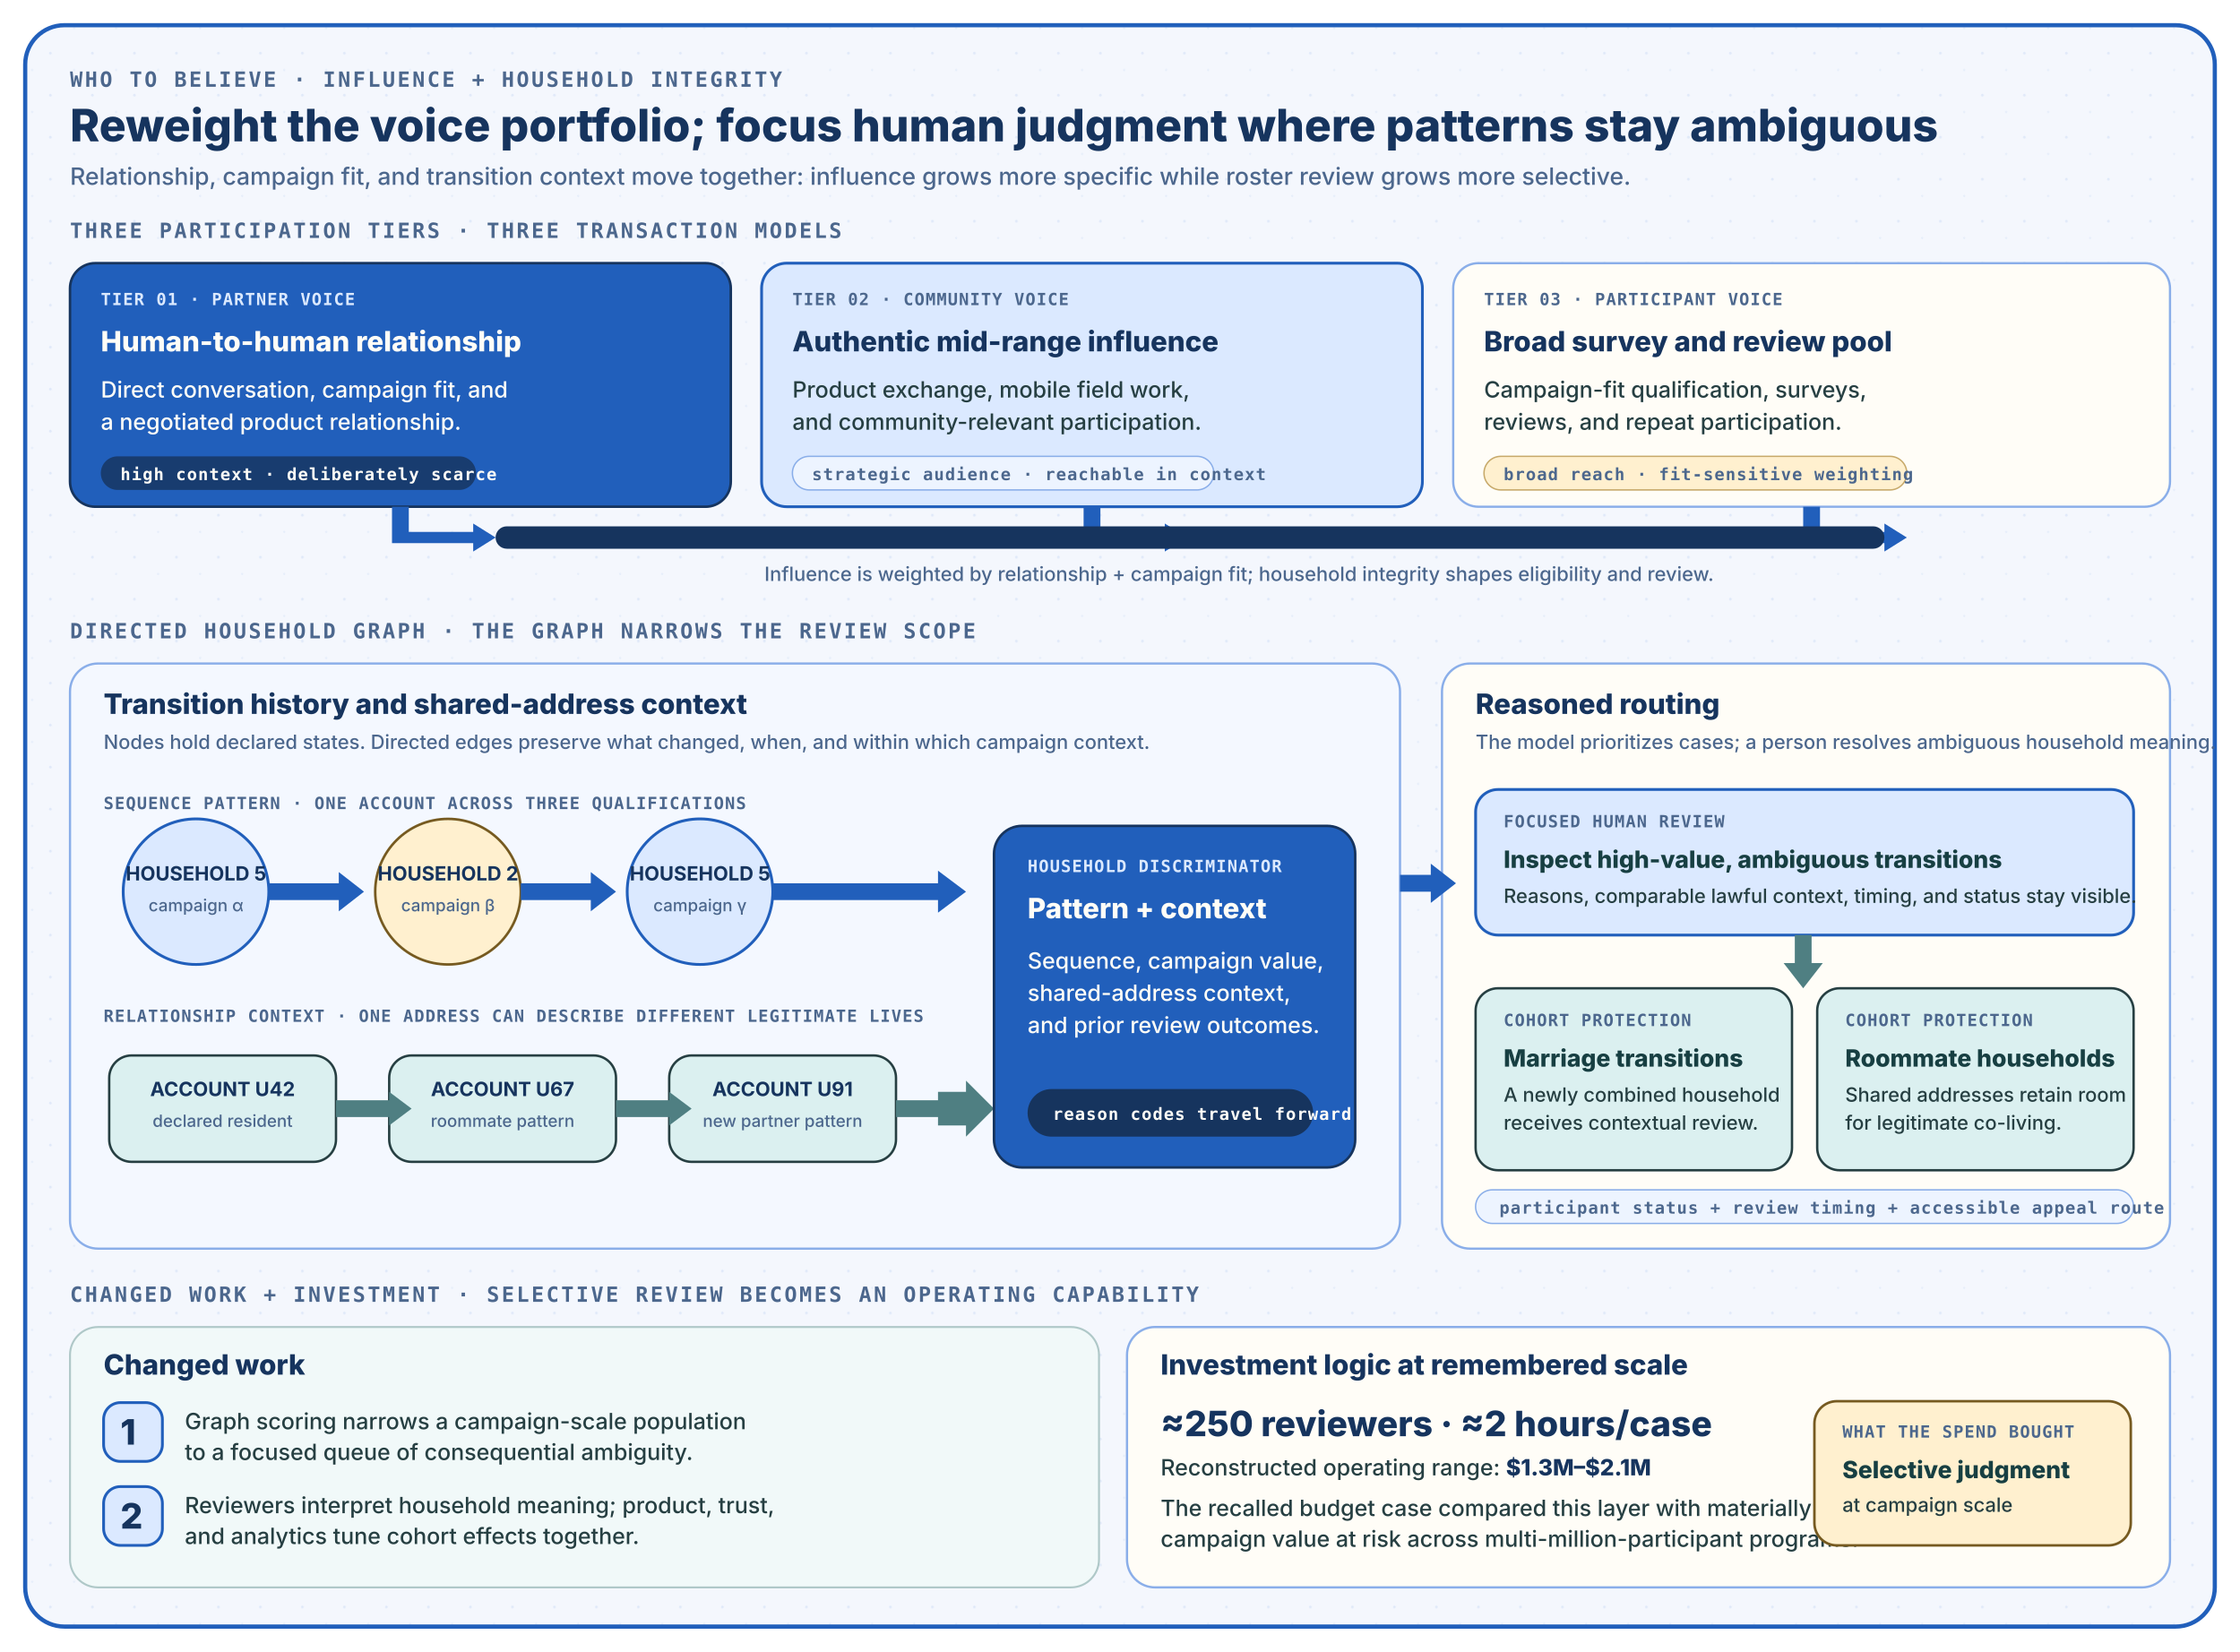
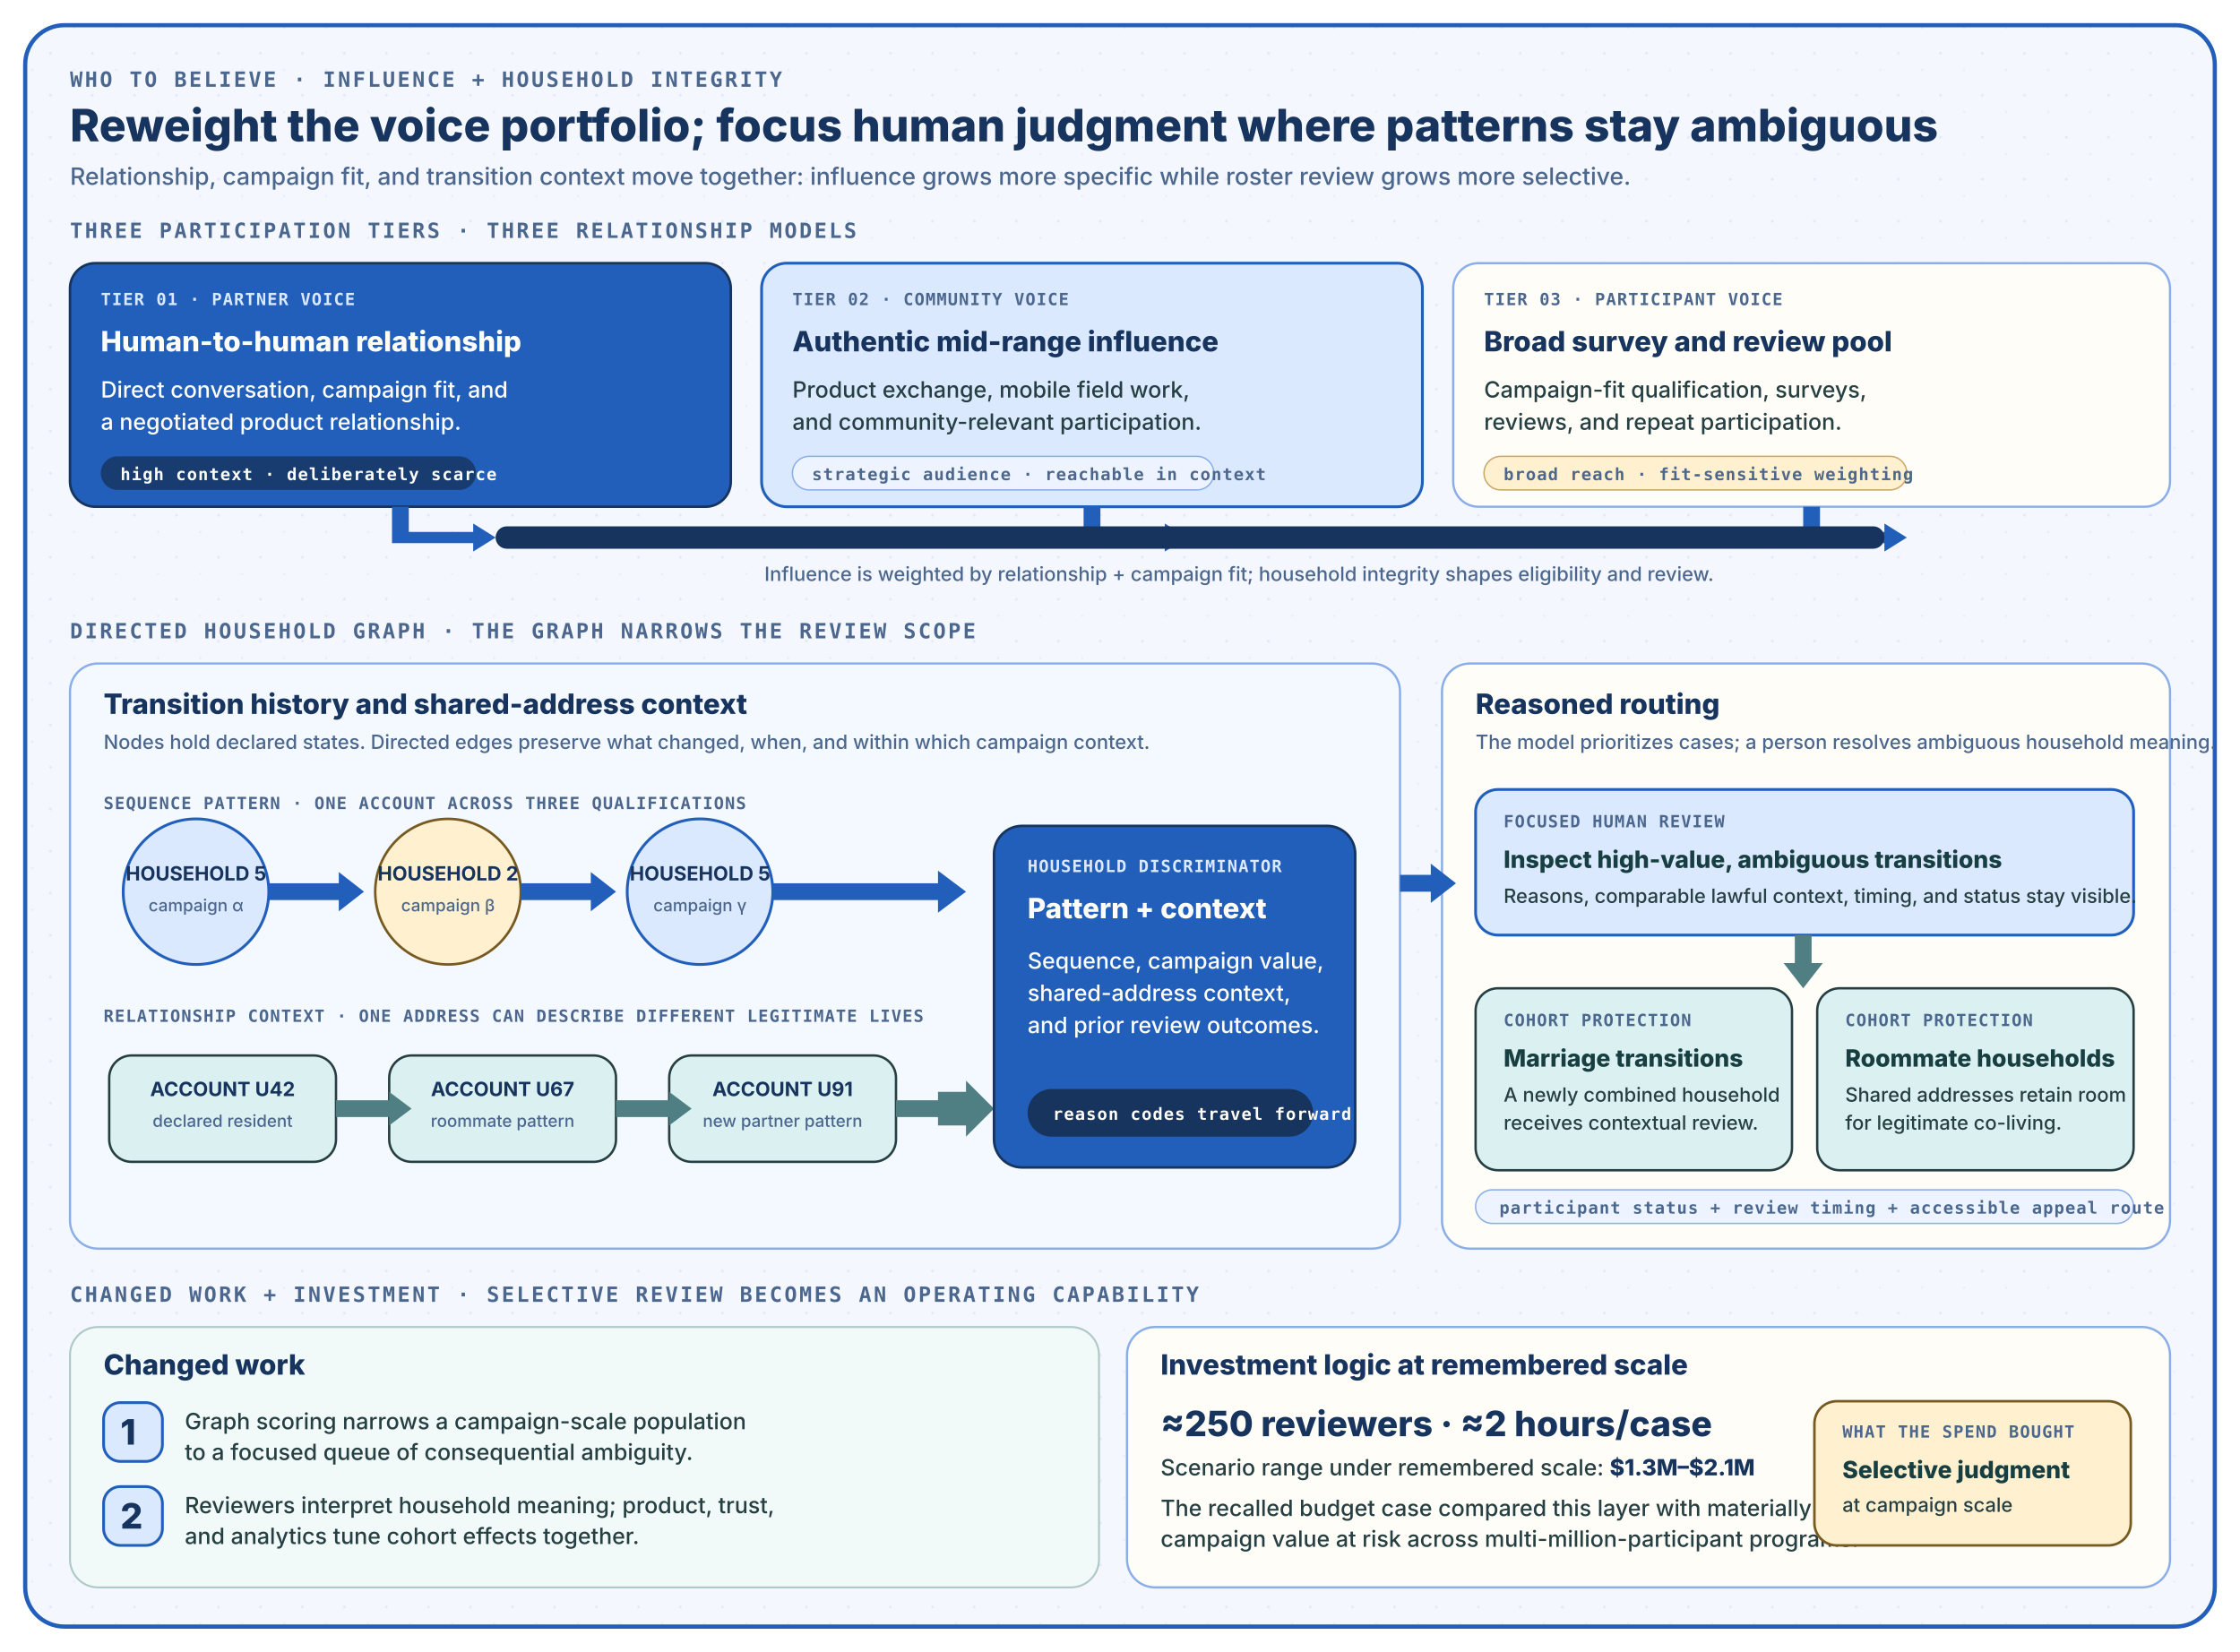
<svg xmlns="http://www.w3.org/2000/svg" viewBox="0 0 1600 1180" role="img" aria-labelledby="influence-title influence-desc">
  <defs>
    <clipPath id="influence-frame-clip">
      <rect x="18" y="18" width="1564" height="1144" rx="28" />
    </clipPath>
    <pattern id="influence-speckle" width="30" height="30" patternUnits="userSpaceOnUse">
      <circle cx="6" cy="8" r="1" fill="#8aaee9" opacity=".18" />
      <circle cx="23" cy="20" r=".8" fill="#8aaee9" opacity=".13" />
    </pattern>
    <style>
      .frame{fill:none;stroke:#215fbb;stroke-width:3}.field{fill:#f4f7fd}.grain{fill:url(#influence-speckle)}
      .paper{fill:#fffdf7;stroke:#8aaee9;stroke-width:1.6}.paper-blue{fill:#f4f8ff;stroke:#8aaee9;stroke-width:1.6}
      .cobalt{fill:#215fbb;stroke:#16345e;stroke-width:1.8}.cobalt-soft{fill:#dbe9ff;stroke:#215fbb;stroke-width:2}
      .sea{fill:#dbf0f0;stroke:#263f42;stroke-width:1.7}.sea-soft{fill:#f1f9f9;stroke:#afc8c8;stroke-width:1.4}
      .warm{fill:#fff0cf;stroke:#765a20;stroke-width:1.8}.rose{fill:#f5d6cf;stroke:#9f493e;stroke-width:1.7}
      .rail{fill:#16345e}.arrow{fill:#215fbb}.arrow-soft{fill:#8aaee9}.arrow-sea{fill:#4f7f82}
      .edge{fill:none;stroke:#215fbb;stroke-width:3}.edge-soft{fill:none;stroke:#8aaee9;stroke-width:2.2}
      .eyebrow{font:700 15px ui-monospace,SFMono-Regular,Menlo,monospace;letter-spacing:1.6px;fill:#4c678d}
      .title{font:760 32px system-ui,-apple-system,BlinkMacSystemFont,"Segoe UI",sans-serif;fill:#16345e}
      .subtitle{font:500 17px system-ui,-apple-system,BlinkMacSystemFont,"Segoe UI",sans-serif;fill:#4c678d}
      .section{font:760 20px system-ui,-apple-system,BlinkMacSystemFont,"Segoe UI",sans-serif;fill:#16345e}
      .card-title{font:760 20px system-ui,-apple-system,BlinkMacSystemFont,"Segoe UI",sans-serif;fill:#16345e}
      .body{font:500 16px system-ui,-apple-system,BlinkMacSystemFont,"Segoe UI",sans-serif;fill:#263f42}
      .small{font:500 14px system-ui,-apple-system,BlinkMacSystemFont,"Segoe UI",sans-serif;fill:#4c678d}
      .micro{font:700 12px ui-monospace,SFMono-Regular,Menlo,monospace;letter-spacing:.7px;fill:#4c678d}
      .on-cobalt{fill:#fffdf7}.on-cobalt-muted{fill:#dbe9ff}
      .number{font:780 25px system-ui,-apple-system,BlinkMacSystemFont,"Segoe UI",sans-serif;fill:#16345e}
      .node-label{font:700 14px system-ui,-apple-system,BlinkMacSystemFont,"Segoe UI",sans-serif;fill:#16345e;text-anchor:middle}
      .node-meta{font:500 12px system-ui,-apple-system,BlinkMacSystemFont,"Segoe UI",sans-serif;fill:#4c678d;text-anchor:middle}
      .route-title{font:760 17px system-ui,-apple-system,BlinkMacSystemFont,"Segoe UI",sans-serif;fill:#173f42}
      .route-body{font:500 14px system-ui,-apple-system,BlinkMacSystemFont,"Segoe UI",sans-serif;fill:#263f42}
    </style>
  </defs>
  <g clip-path="url(#influence-frame-clip)">
    <rect class="field" x="18" y="18" width="1564" height="1144" />
    <rect class="grain" x="18" y="18" width="1564" height="1144" />
  </g>
  <rect class="frame" x="18" y="18" width="1564" height="1144" rx="28" />
  <text class="eyebrow" x="50" y="62">WHO TO BELIEVE · INFLUENCE + HOUSEHOLD INTEGRITY</text>
  <text class="title" x="50" y="101">Reweight the voice portfolio; focus human judgment where patterns stay ambiguous</text>
  <text class="subtitle" x="50" y="132">Relationship, campaign fit, and transition context move together: influence grows more specific while roster review grows more selective.</text>
-   <text class="eyebrow" x="50" y="170">THREE PARTICIPATION TIERS · THREE TRANSACTION MODELS</text>
+   <text class="eyebrow" x="50" y="170">THREE PARTICIPATION TIERS · THREE RELATIONSHIP MODELS</text>
  <g aria-label="Partner voice tier">
    <rect class="cobalt" x="50" y="188" width="472" height="174" rx="18" />
    <text class="micro on-cobalt-muted" x="72" y="218">TIER 01 · PARTNER VOICE</text>
    <text class="card-title on-cobalt" x="72" y="251">Human-to-human relationship</text>
    <text class="body on-cobalt" x="72" y="284">
      <tspan x="72">Direct conversation, campaign fit, and</tspan>
      <tspan x="72" dy="23">a negotiated product relationship.</tspan>
    </text>
    <rect x="72" y="326" width="268" height="24" rx="12" fill="#16345e" opacity=".82" />
    <text class="micro on-cobalt" x="86" y="343">high context · deliberately scarce</text>
  </g>
  <g aria-label="Community voice tier">
    <rect class="cobalt-soft" x="544" y="188" width="472" height="174" rx="18" />
    <text class="micro" x="566" y="218">TIER 02 · COMMUNITY VOICE</text>
    <text class="card-title" x="566" y="251">Authentic mid-range influence</text>
    <text class="body" x="566" y="284">
      <tspan x="566">Product exchange, mobile field work,</tspan>
      <tspan x="566" dy="23">and community-relevant participation.</tspan>
    </text>
    <rect x="566" y="326" width="301" height="24" rx="12" fill="#edf4ff" stroke="#8aaee9" />
    <text class="micro" x="580" y="343">strategic audience · reachable in context</text>
  </g>
  <g aria-label="Participant voice tier">
    <rect class="paper" x="1038" y="188" width="512" height="174" rx="18" />
    <text class="micro" x="1060" y="218">TIER 03 · PARTICIPANT VOICE</text>
    <text class="card-title" x="1060" y="251">Broad survey and review pool</text>
    <text class="body" x="1060" y="284">
      <tspan x="1060">Campaign-fit qualification, surveys,</tspan>
      <tspan x="1060" dy="23">reviews, and repeat participation.</tspan>
    </text>
    <rect x="1060" y="326" width="302" height="24" rx="12" fill="#fff0cf" stroke="#c7a96a" />
    <text class="micro" x="1074" y="343">broad reach · fit-sensitive weighting</text>
  </g>
  <path class="arrow" d="M280 362 H292 V380 H338 V374 L354 384 L338 394 V388 H280 Z" />
  <path class="arrow" d="M774 362 H786 V380 H832 V374 L848 384 L832 394 V388 H774 Z" />
  <path class="arrow" d="M1288 362 H1300 V380 H1346 V374 L1362 384 L1346 394 V388 H1288 Z" />
  <rect class="rail" x="354" y="376" width="992" height="16" rx="8" />
  <text class="small" x="546" y="415">Influence is weighted by relationship + campaign fit; household integrity shapes eligibility and review.</text>
  <text class="eyebrow" x="50" y="456">DIRECTED HOUSEHOLD GRAPH · THE GRAPH NARROWS THE REVIEW SCOPE</text>
  <g aria-label="Household-transition graph">
    <rect class="paper-blue" x="50" y="474" width="950" height="418" rx="20" />
    <text class="section" x="74" y="510">Transition history and shared-address context</text>
    <text class="small" x="74" y="535">Nodes hold declared states. Directed edges preserve what changed, when, and within which campaign context.</text>
    <text class="micro" x="74" y="578">SEQUENCE PATTERN · ONE ACCOUNT ACROSS THREE QUALIFICATIONS</text>
    <g aria-label="Household size five in campaign alpha">
      <circle class="cobalt-soft" cx="140" cy="637" r="52" />
      <text class="node-label" x="140" y="629">HOUSEHOLD 5</text>
      <text class="node-meta" x="140" y="651">campaign α</text>
    </g>
    <path class="arrow" d="M192 631 H242 V623 L260 637 L242 651 V643 H192 Z" />
    <g aria-label="Household size two in campaign beta">
      <circle class="warm" cx="320" cy="637" r="52" />
      <text class="node-label" x="320" y="629">HOUSEHOLD 2</text>
      <text class="node-meta" x="320" y="651">campaign β</text>
    </g>
    <path class="arrow" d="M372 631 H422 V623 L440 637 L422 651 V643 H372 Z" />
    <g aria-label="Household size five in campaign gamma">
      <circle class="cobalt-soft" cx="500" cy="637" r="52" />
      <text class="node-label" x="500" y="629">HOUSEHOLD 5</text>
      <text class="node-meta" x="500" y="651">campaign γ</text>
    </g>
    <text class="micro" x="74" y="730">RELATIONSHIP CONTEXT · ONE ADDRESS CAN DESCRIBE DIFFERENT LEGITIMATE LIVES</text>
    <rect class="sea" x="78" y="754" width="162" height="76" rx="16" />
    <text class="node-label" x="159" y="783">ACCOUNT U42</text>
    <text class="node-meta" x="159" y="805">declared resident</text>
    <rect class="sea" x="278" y="754" width="162" height="76" rx="16" />
    <text class="node-label" x="359" y="783">ACCOUNT U67</text>
    <text class="node-meta" x="359" y="805">roommate pattern</text>
    <rect class="sea" x="478" y="754" width="162" height="76" rx="16" />
    <text class="node-label" x="559" y="783">ACCOUNT U91</text>
    <text class="node-meta" x="559" y="805">new partner pattern</text>
    <path class="arrow-sea" d="M240 786 H278 V780 L294 792 L278 804 V798 H240 Z" />
    <path class="arrow-sea" d="M440 786 H478 V780 L494 792 L478 804 V798 H440 Z" />
    <path class="arrow" d="M552 631 H670 V622 L690 637 L670 652 V643 H552 Z" />
    <path class="arrow-sea" d="M640 786 H670 V780 H690 V772 L710 792 L690 812 V804 H670 V798 H640 Z" />
    <rect class="cobalt" x="710" y="590" width="258" height="244" rx="20" />
    <text class="micro on-cobalt-muted" x="734" y="623">HOUSEHOLD DISCRIMINATOR</text>
    <text class="card-title on-cobalt" x="734" y="656">Pattern + context</text>
    <text class="body on-cobalt" x="734" y="692">
      <tspan x="734">Sequence, campaign value,</tspan>
      <tspan x="734" dy="23">shared-address context,</tspan>
      <tspan x="734" dy="23">and prior review outcomes.</tspan>
    </text>
    <rect x="734" y="778" width="204" height="34" rx="17" fill="#16345e" />
    <text class="micro on-cobalt" x="752" y="800">reason codes travel forward</text>
  </g>
  <g aria-label="Focused review and cohort protection">
    <rect class="paper" x="1030" y="474" width="520" height="418" rx="20" />
    <text class="section" x="1054" y="510">Reasoned routing</text>
    <text class="small" x="1054" y="535">The model prioritizes cases; a person resolves ambiguous household meaning.</text>
    <path class="arrow" d="M1000 625 H1022 V617 L1040 631 L1022 645 V637 H1000 Z" />
    <rect class="cobalt-soft" x="1054" y="564" width="470" height="104" rx="16" />
    <text class="micro" x="1074" y="591">FOCUSED HUMAN REVIEW</text>
    <text class="route-title" x="1074" y="620">Inspect high-value, ambiguous transitions</text>
    <text class="route-body" x="1074" y="645">Reasons, comparable lawful context, timing, and status stay visible.</text>
    <path class="arrow-sea" d="M1282 668 V688 H1274 L1288 706 L1302 688 H1294 V668 Z" />
    <rect class="sea" x="1054" y="706" width="226" height="130" rx="16" />
    <text class="micro" x="1074" y="733">COHORT PROTECTION</text>
    <text class="route-title" x="1074" y="762">Marriage transitions</text>
    <text class="route-body" x="1074" y="787">
      <tspan x="1074">A newly combined household</tspan>
      <tspan x="1074" dy="20">receives contextual review.</tspan>
    </text>
    <rect class="sea" x="1298" y="706" width="226" height="130" rx="16" />
    <text class="micro" x="1318" y="733">COHORT PROTECTION</text>
    <text class="route-title" x="1318" y="762">Roommate households</text>
    <text class="route-body" x="1318" y="787">
      <tspan x="1318">Shared addresses retain room</tspan>
      <tspan x="1318" dy="20">for legitimate co-living.</tspan>
    </text>
    <rect x="1054" y="850" width="470" height="24" rx="12" fill="#edf4ff" stroke="#8aaee9" />
    <text class="micro" x="1071" y="867">participant status + review timing + accessible appeal route</text>
  </g>
  <text class="eyebrow" x="50" y="930">CHANGED WORK + INVESTMENT · SELECTIVE REVIEW BECOMES AN OPERATING CAPABILITY</text>
  <g aria-label="Changed work">
    <rect class="sea-soft" x="50" y="948" width="735" height="186" rx="20" />
    <text class="section" x="74" y="982">Changed work</text>
    <rect class="cobalt-soft" x="74" y="1002" width="42" height="42" rx="12" />
    <text class="number" x="86" y="1032">1</text>
    <text class="body" x="132" y="1021">
      <tspan x="132">Graph scoring narrows a campaign-scale population</tspan>
      <tspan x="132" dy="22">to a focused queue of consequential ambiguity.</tspan>
    </text>
    <rect class="cobalt-soft" x="74" y="1062" width="42" height="42" rx="12" />
    <text class="number" x="86" y="1092">2</text>
    <text class="body" x="132" y="1081">
      <tspan x="132">Reviewers interpret household meaning; product, trust,</tspan>
      <tspan x="132" dy="22">and analytics tune cohort effects together.</tspan>
    </text>
  </g>
  <g aria-label="Investment logic">
    <rect class="paper" x="805" y="948" width="745" height="186" rx="20" />
    <text class="section" x="829" y="982">Investment logic at remembered scale</text>
    <text class="number" x="829" y="1026">≈250 reviewers · ≈2 hours/case</text>
-     <text class="body" x="829" y="1054">Reconstructed operating range: <tspan font-weight="760" fill="#16345e">$1.3M–$2.1M</tspan>
+     <text class="body" x="829" y="1054">Scenario range under remembered scale: <tspan font-weight="760" fill="#16345e">$1.3M–$2.1M</tspan>
    </text>
    <text class="body" x="829" y="1083">
      <tspan x="829">The recalled budget case compared this layer with materially larger</tspan>
      <tspan x="829" dy="22">campaign value at risk across multi-million-participant programs.</tspan>
    </text>
    <rect class="warm" x="1296" y="1001" width="226" height="103" rx="16" />
    <text class="micro" x="1316" y="1027">WHAT THE SPEND BOUGHT</text>
    <text class="route-title" x="1316" y="1056">Selective judgment</text>
    <text class="route-body" x="1316" y="1080">at campaign scale</text>
  </g>
</svg>
